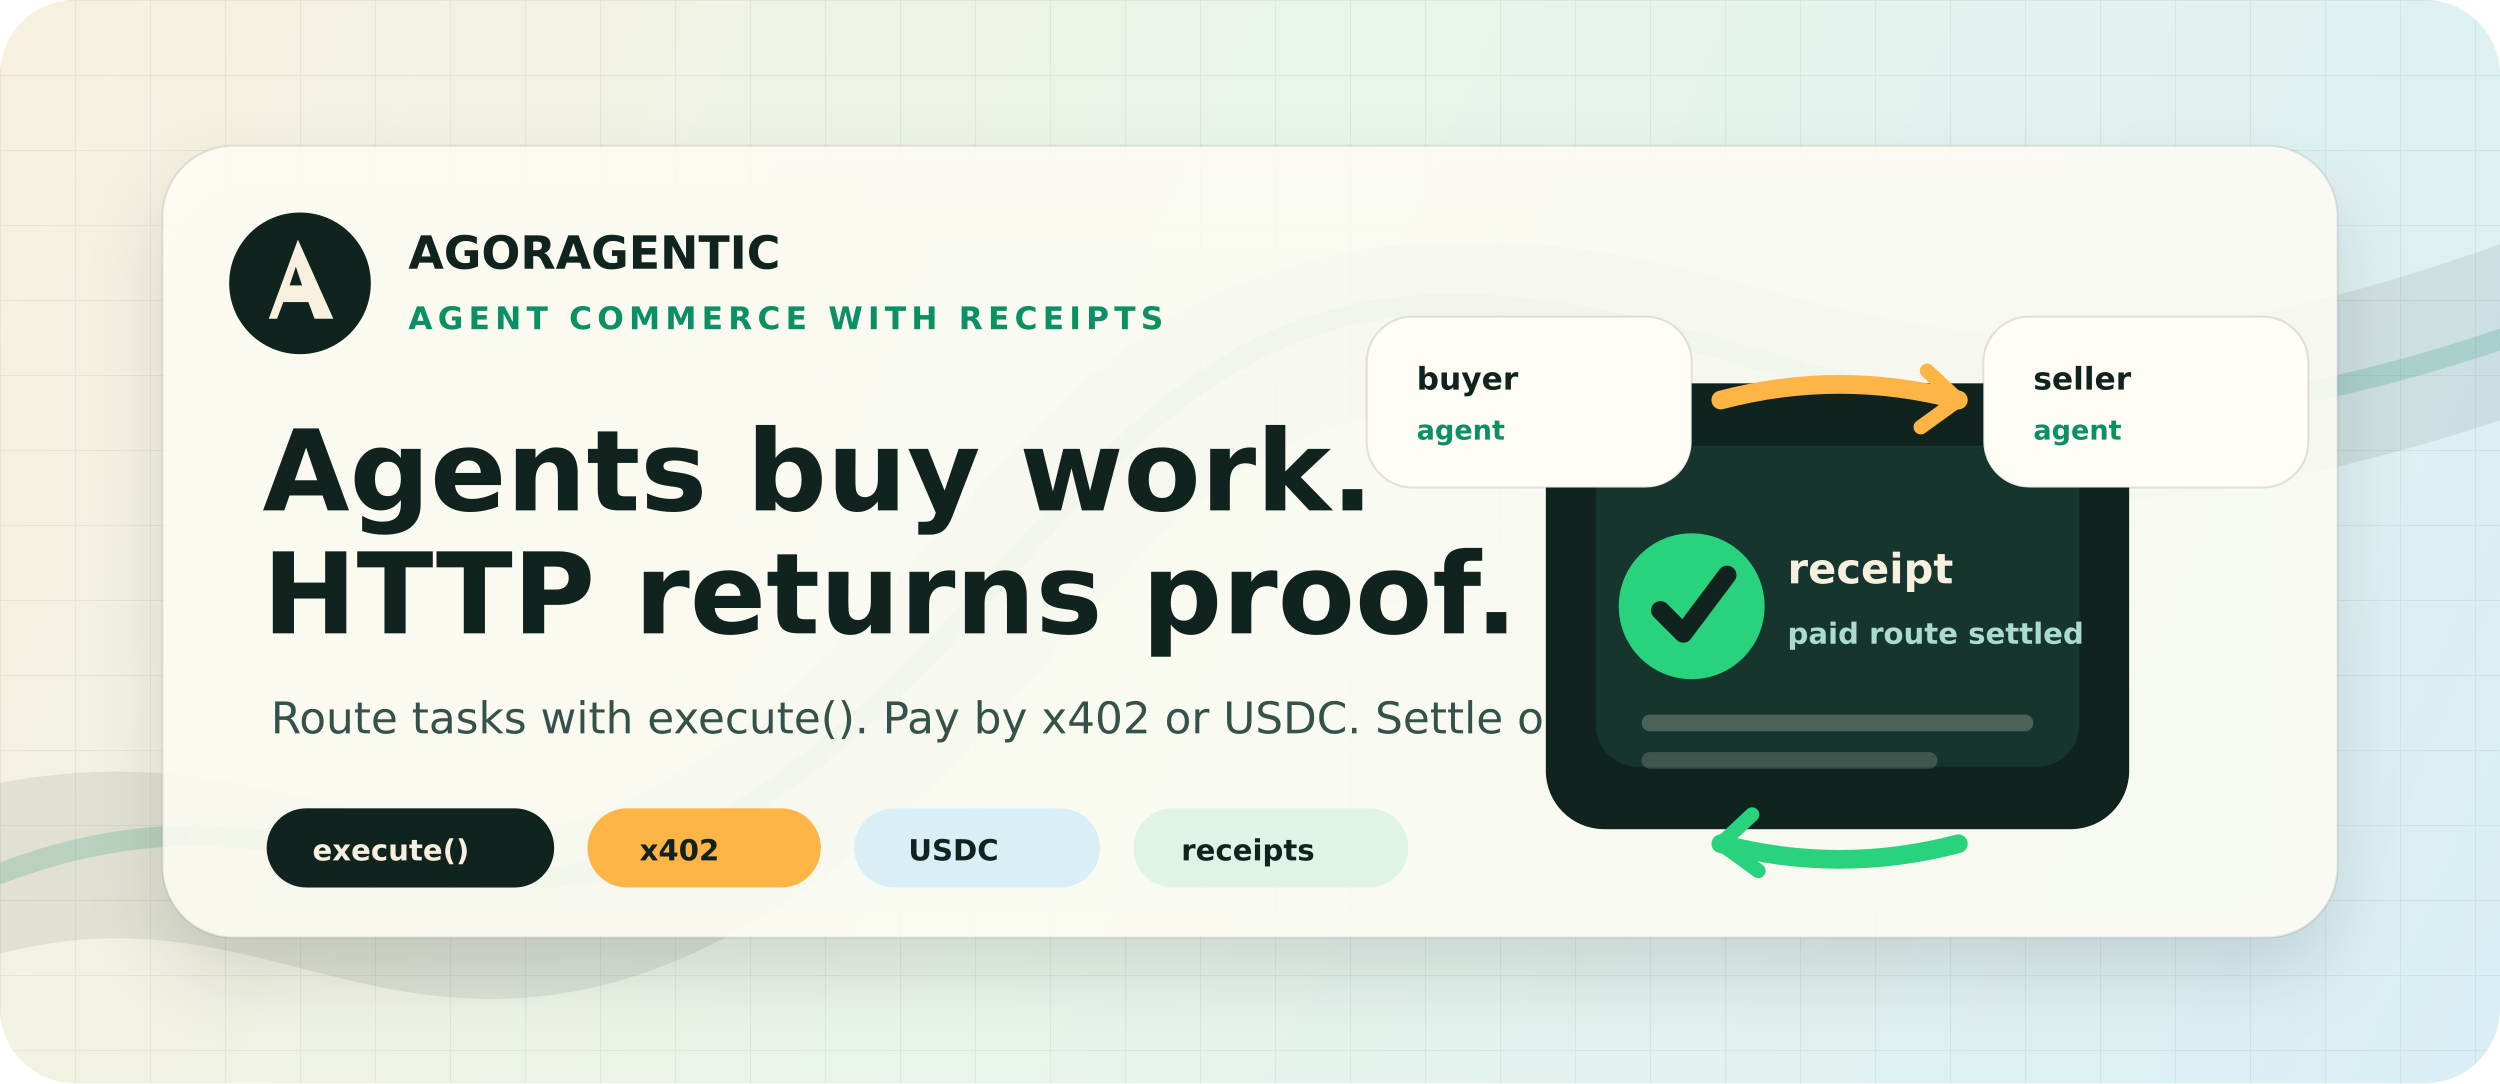
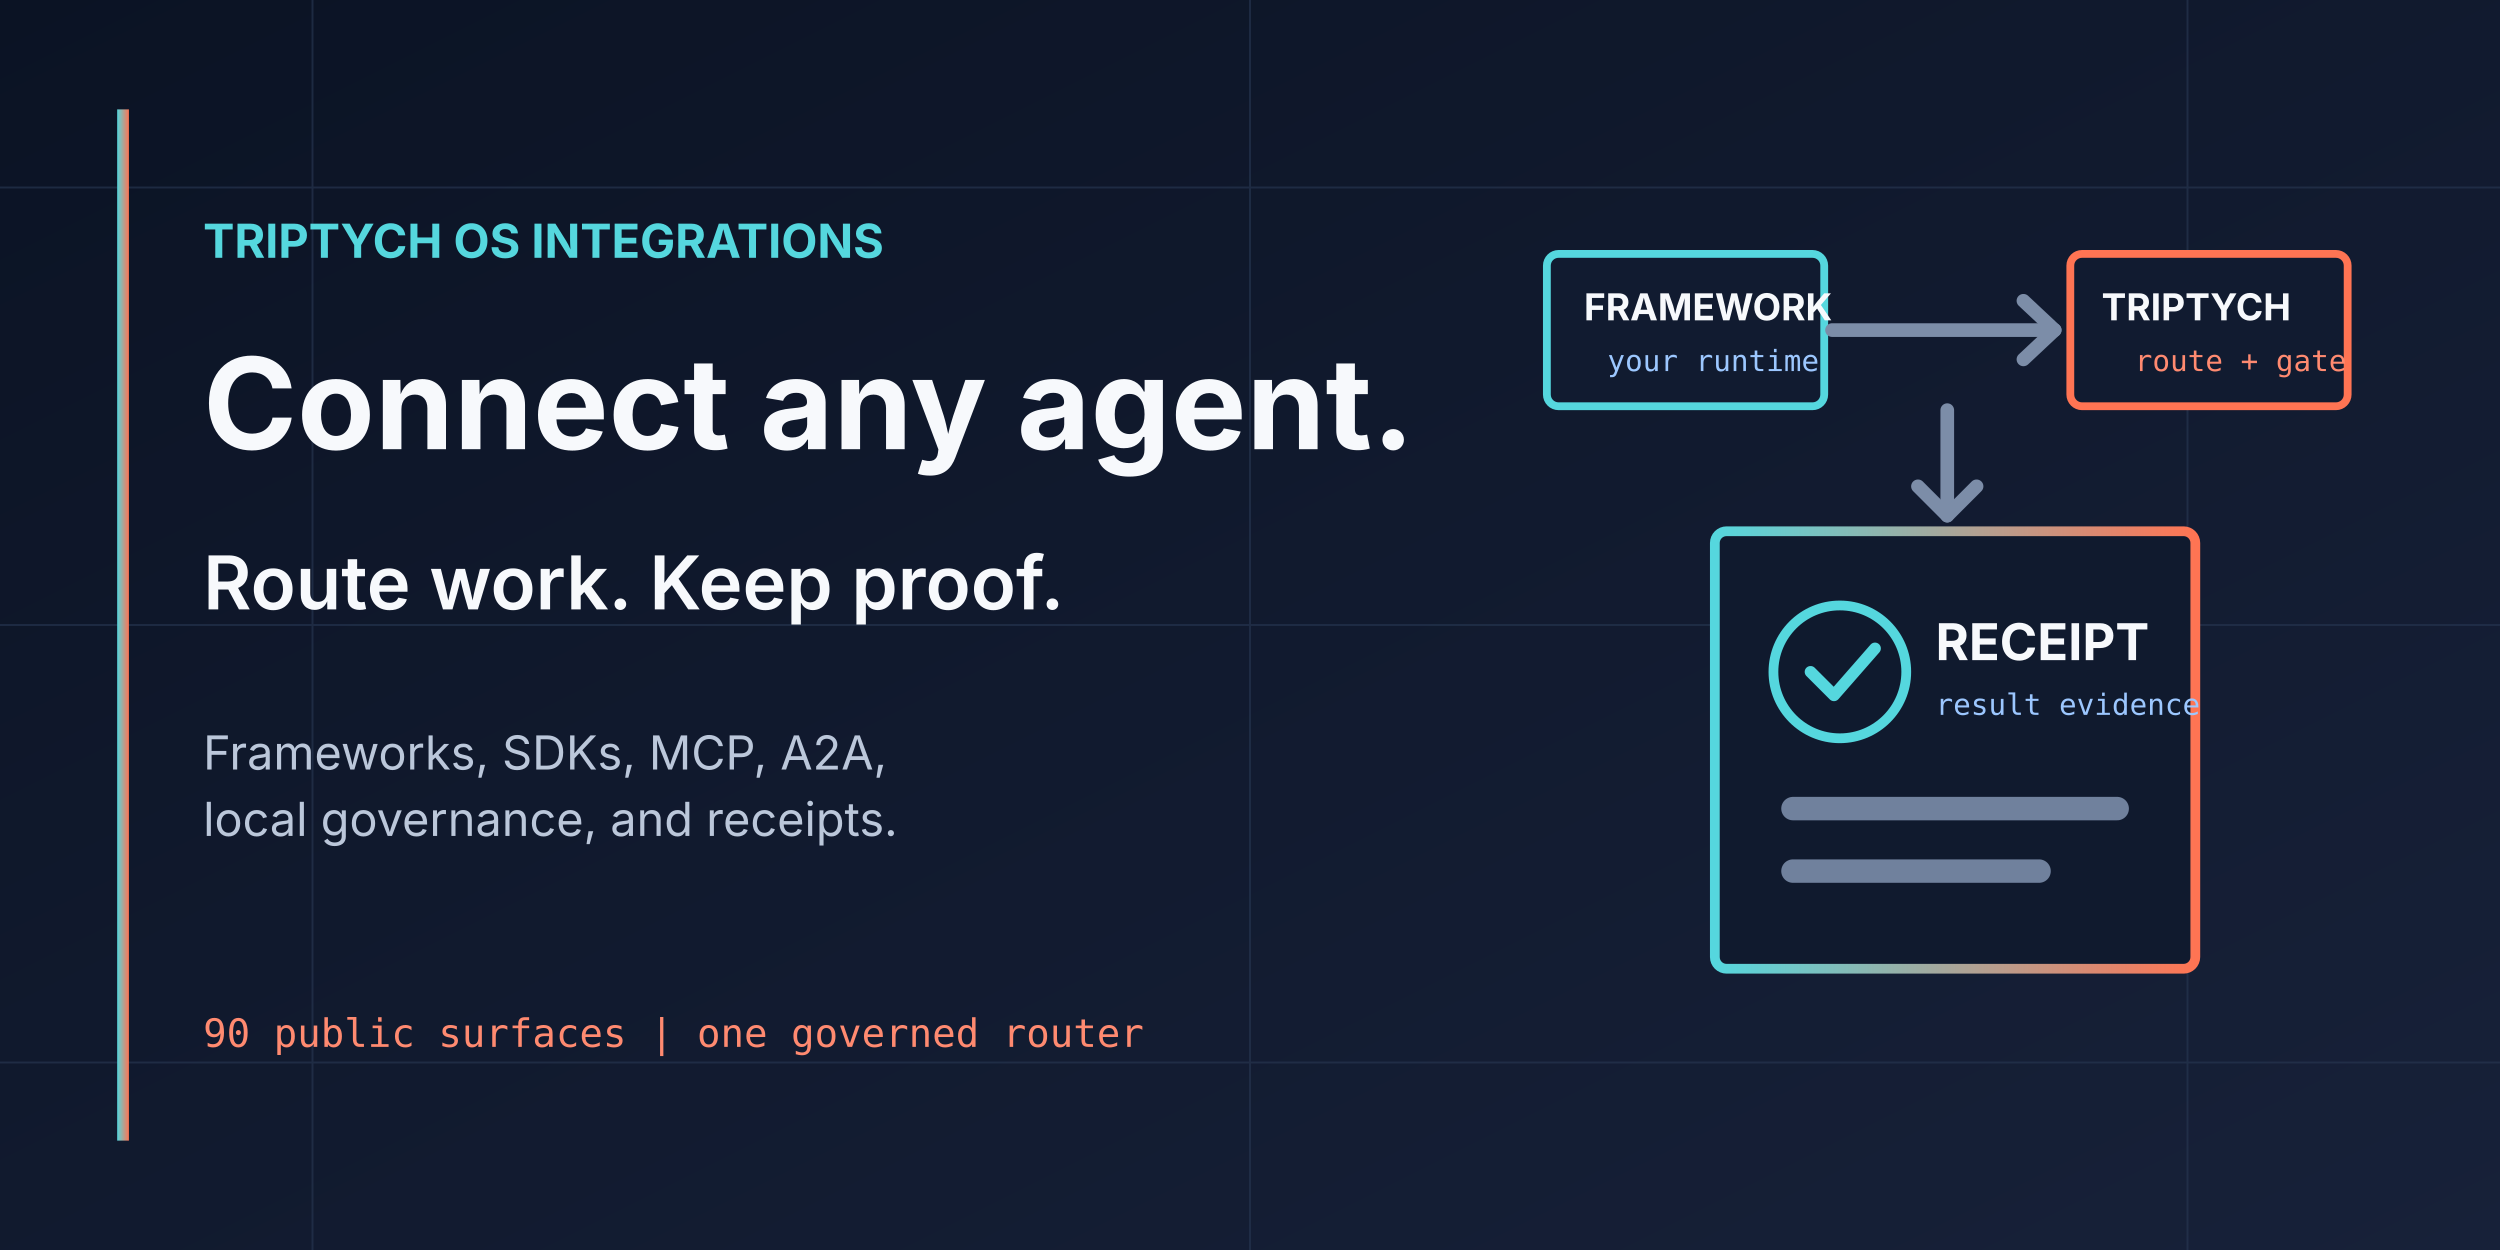
- <svg xmlns="http://www.w3.org/2000/svg" width="1200" height="520" viewBox="0 0 1200 520" fill="none" role="img" aria-labelledby="title desc">
+ <svg xmlns="http://www.w3.org/2000/svg" width="1280" height="640" viewBox="0 0 1280 640" role="img" aria-labelledby="title desc">
  <defs>
-     <linearGradient id="bg" x1="0" y1="0" x2="1200" y2="520" gradientUnits="userSpaceOnUse">
-       <stop stop-color="#F7F0DF" />
-       <stop offset="0.47" stop-color="#E9F5EA" />
-       <stop offset="1" stop-color="#D9EEF5" />
+     <linearGradient id="bg" x1="0" y1="0" x2="1" y2="1">
+       <stop stop-color="#0b1324" />
+       <stop offset="1" stop-color="#172139" />
    </linearGradient>
-     <linearGradient id="ink" x1="110" y1="72" x2="1032" y2="484" gradientUnits="userSpaceOnUse">
-       <stop stop-color="#10231E" />
-       <stop offset="1" stop-color="#1C3B35" />
+     <linearGradient id="accent" x1="0" y1="0" x2="1" y2="0">
+       <stop stop-color="#55d7de" />
+       <stop offset="1" stop-color="#ff7453" />
    </linearGradient>
-     <linearGradient id="green" x1="642" y1="86" x2="1002" y2="420" gradientUnits="userSpaceOnUse">
-       <stop stop-color="#29D37D" />
-       <stop offset="1" stop-color="#0B8F65" />
-     </linearGradient>
-     <filter id="shadow" x="-20%" y="-20%" width="140%" height="140%" color-interpolation-filters="sRGB">
-       <feDropShadow dx="0" dy="18" stdDeviation="18" flood-color="#10231E" flood-opacity="0.14" />
-     </filter>
-     <pattern id="grid" width="36" height="36" patternUnits="userSpaceOnUse">
-       <path d="M36 0H0V36" stroke="#10231E" stroke-opacity="0.06" stroke-width="1" />
-     </pattern>
  </defs>
-   <rect width="1200" height="520" rx="36" fill="url(#bg)" />
-   <rect width="1200" height="520" rx="36" fill="url(#grid)" />
-   <path d="M-60 436C130 356 184 497 338 410C497 319 515 158 702 156C866 154 929 272 1268 134" stroke="#10231E" stroke-opacity="0.08" stroke-width="80" />
-   <path d="M-25 430C148 348 210 476 352 391C495 305 535 143 702 146C863 149 939 261 1234 151" stroke="#0B8F65" stroke-opacity="0.18" stroke-width="10" />
-   <g transform="translate(78 70)">
-     <rect x="0" y="0" width="1044" height="380" rx="34" fill="#FFFDF5" fill-opacity="0.84" stroke="#10231E" stroke-opacity="0.1" filter="url(#shadow)" />
-     <circle cx="66" cy="66" r="34" fill="url(#ink)" />
-     <path d="M51 83L65 45L82 83H73L70 75H58L55 83H51ZM61 67H67L64 58L61 67Z" fill="#F7F0DF" />
-     <text x="118" y="59" font-family="Verdana, DejaVu Sans, Arial, sans-serif" font-size="22" font-weight="700" fill="#10231E">AGORAGENTIC</text>
-     <text x="118" y="88" font-family="Verdana, DejaVu Sans, Arial, sans-serif" font-size="15" font-weight="600" letter-spacing="2.5" fill="#0B8F65">AGENT COMMERCE WITH RECEIPTS</text>
-     <text x="48" y="175" font-family="Verdana, DejaVu Sans, Arial, sans-serif" font-size="54" font-weight="800" fill="#10231E">Agents buy work.</text>
-     <text x="48" y="234" font-family="Verdana, DejaVu Sans, Arial, sans-serif" font-size="54" font-weight="800" fill="#10231E">HTTP returns proof.</text>
-     <text x="52" y="282" font-family="Verdana, DejaVu Sans, Arial, sans-serif" font-size="21" font-weight="500" fill="#34514A">Route tasks with execute(). Pay by x402 or USDC. Settle on Base. Keep receipts.</text>
-     <g transform="translate(50 318)">
-       <rect width="138" height="38" rx="19" fill="#10231E" />
-       <text x="22" y="25" font-family="Verdana, DejaVu Sans, Arial, sans-serif" font-size="14" font-weight="700" fill="#F7F0DF">execute()</text>
-       <rect x="154" width="112" height="38" rx="19" fill="#FFB545" />
-       <text x="179" y="25" font-family="Verdana, DejaVu Sans, Arial, sans-serif" font-size="14" font-weight="700" fill="#10231E">x402</text>
-       <rect x="282" width="118" height="38" rx="19" fill="#D9EEF5" />
-       <text x="308" y="25" font-family="Verdana, DejaVu Sans, Arial, sans-serif" font-size="14" font-weight="700" fill="#10231E">USDC</text>
-       <rect x="416" width="132" height="38" rx="19" fill="#DFF4E7" />
-       <text x="439" y="25" font-family="Verdana, DejaVu Sans, Arial, sans-serif" font-size="14" font-weight="700" fill="#10231E">receipts</text>
-     </g>
-     <g transform="translate(664 82)">
-       <rect x="0" y="32" width="280" height="214" rx="28" fill="#10231E" />
-       <rect x="24" y="62" width="232" height="154" rx="20" fill="#16352E" />
-       <circle cx="70" cy="139" r="35" fill="#29D37D" />
-       <path d="M55 141L66 152L87 124" stroke="#10231E" stroke-width="9" stroke-linecap="round" stroke-linejoin="round" />
-       <text x="116" y="128" font-family="Verdana, DejaVu Sans, Arial, sans-serif" font-size="20" font-weight="800" fill="#F7F0DF">receipt</text>
-       <text x="116" y="157" font-family="Verdana, DejaVu Sans, Arial, sans-serif" font-size="14" font-weight="600" fill="#A9DCCB">paid route settled</text>
-       <path d="M50 195H230" stroke="#F7F0DF" stroke-opacity="0.24" stroke-width="8" stroke-linecap="round" />
-       <path d="M50 213H184" stroke="#F7F0DF" stroke-opacity="0.18" stroke-width="8" stroke-linecap="round" />
-       <g transform="translate(-86 0)">
-         <rect x="0" y="0" width="156" height="82" rx="22" fill="#FFFDF5" stroke="#10231E" stroke-opacity="0.12" />
-         <text x="24" y="35" font-family="Verdana, DejaVu Sans, Arial, sans-serif" font-size="15" font-weight="800" fill="#10231E">buyer</text>
-         <text x="24" y="59" font-family="Verdana, DejaVu Sans, Arial, sans-serif" font-size="13" font-weight="600" fill="#0B8F65">agent</text>
-       </g>
-       <g transform="translate(210 0)">
-         <rect x="0" y="0" width="156" height="82" rx="22" fill="#FFFDF5" stroke="#10231E" stroke-opacity="0.12" />
-         <text x="24" y="35" font-family="Verdana, DejaVu Sans, Arial, sans-serif" font-size="15" font-weight="800" fill="#10231E">seller</text>
-         <text x="24" y="59" font-family="Verdana, DejaVu Sans, Arial, sans-serif" font-size="13" font-weight="600" fill="#0B8F65">agent</text>
-       </g>
-       <path d="M84 40C122 30 160 30 198 40" stroke="#FFB545" stroke-width="9" stroke-linecap="round" />
-       <path d="M198 40L183 26M198 40L180 53" stroke="#FFB545" stroke-width="7" stroke-linecap="round" />
-       <path d="M198 253C160 263 122 263 84 253" stroke="#29D37D" stroke-width="9" stroke-linecap="round" />
-       <path d="M84 253L99 239M84 253L102 266" stroke="#29D37D" stroke-width="7" stroke-linecap="round" />
-     </g>
+   <rect width="1280" height="640" fill="url(#bg)" />
+   <path d="M0 96H1280M0 320H1280M0 544H1280M160 0V640M640 0V640M1120 0V640" stroke="#263550" opacity="0.65" />
+   <rect x="60" y="56" width="6" height="528" fill="url(#accent)" />
+   <text x="104" y="132" fill="#55d7de" font-family="Inter, Arial, sans-serif" font-size="24" font-weight="700">TRIPTYCH OS INTEGRATIONS</text>
+   <text x="104" y="230" fill="#f7f9fc" font-family="Inter, Arial, sans-serif" font-size="65" font-weight="700">Connect any agent.</text>
+   <text x="104" y="312" fill="#f7f9fc" font-family="Inter, Arial, sans-serif" font-size="38" font-weight="600">Route work. Keep proof.</text>
+   <text x="104" y="394" fill="#bbc7da" font-family="Inter, Arial, sans-serif" font-size="24">Frameworks, SDKs, MCP, A2A,</text>
+   <text x="104" y="428" fill="#bbc7da" font-family="Inter, Arial, sans-serif" font-size="24">local governance, and receipts.</text>
+   <text x="104" y="536" fill="#ff8a70" font-family="JetBrains Mono, Consolas, monospace" font-size="20">90 public surfaces  |  one governed router</text>
+   <g transform="translate(792 112)">
+     <rect x="0" y="18" width="142" height="78" rx="6" fill="#111b30" stroke="#55d7de" stroke-width="4" />
+     <text x="19" y="52" fill="#f7f9fc" font-family="Inter, Arial, sans-serif" font-size="19" font-weight="700">FRAMEWORK</text>
+     <text x="31" y="78" fill="#9cc7ff" font-family="Consolas, monospace" font-size="15">your runtime</text>
+     <rect x="268" y="18" width="142" height="78" rx="6" fill="#111b30" stroke="#ff7453" stroke-width="4" />
+     <text x="284" y="52" fill="#f7f9fc" font-family="Inter, Arial, sans-serif" font-size="19" font-weight="700">TRIPTYCH</text>
+     <text x="301" y="78" fill="#ff8a70" font-family="Consolas, monospace" font-size="15">route + gate</text>
+     <path d="M146 57H260" stroke="#7c8da8" stroke-width="7" stroke-linecap="round" />
+     <path d="M244 42L260 57L244 72" fill="none" stroke="#7c8da8" stroke-width="7" stroke-linecap="round" stroke-linejoin="round" />
+     <rect x="86" y="160" width="246" height="224" rx="6" fill="#101a2e" stroke="url(#accent)" stroke-width="5" />
+     <circle cx="150" cy="232" r="34" fill="#0f1a2e" stroke="#55d7de" stroke-width="5" />
+     <path d="M135 232L147 244L168 220" fill="none" stroke="#55d7de" stroke-width="6" stroke-linecap="round" stroke-linejoin="round" />
+     <text x="199" y="226" fill="#f7f9fc" font-family="Inter, Arial, sans-serif" font-size="26" font-weight="700">RECEIPT</text>
+     <text x="199" y="254" fill="#9cc7ff" font-family="Consolas, monospace" font-size="15">result evidence</text>
+     <path d="M126 302H292M126 334H252" stroke="#70819d" stroke-width="12" stroke-linecap="round" />
+     <path d="M205 98V152" stroke="#7c8da8" stroke-width="7" stroke-linecap="round" />
+     <path d="M190 137L205 152L220 137" fill="none" stroke="#7c8da8" stroke-width="7" stroke-linecap="round" stroke-linejoin="round" />
  </g>
</svg>
